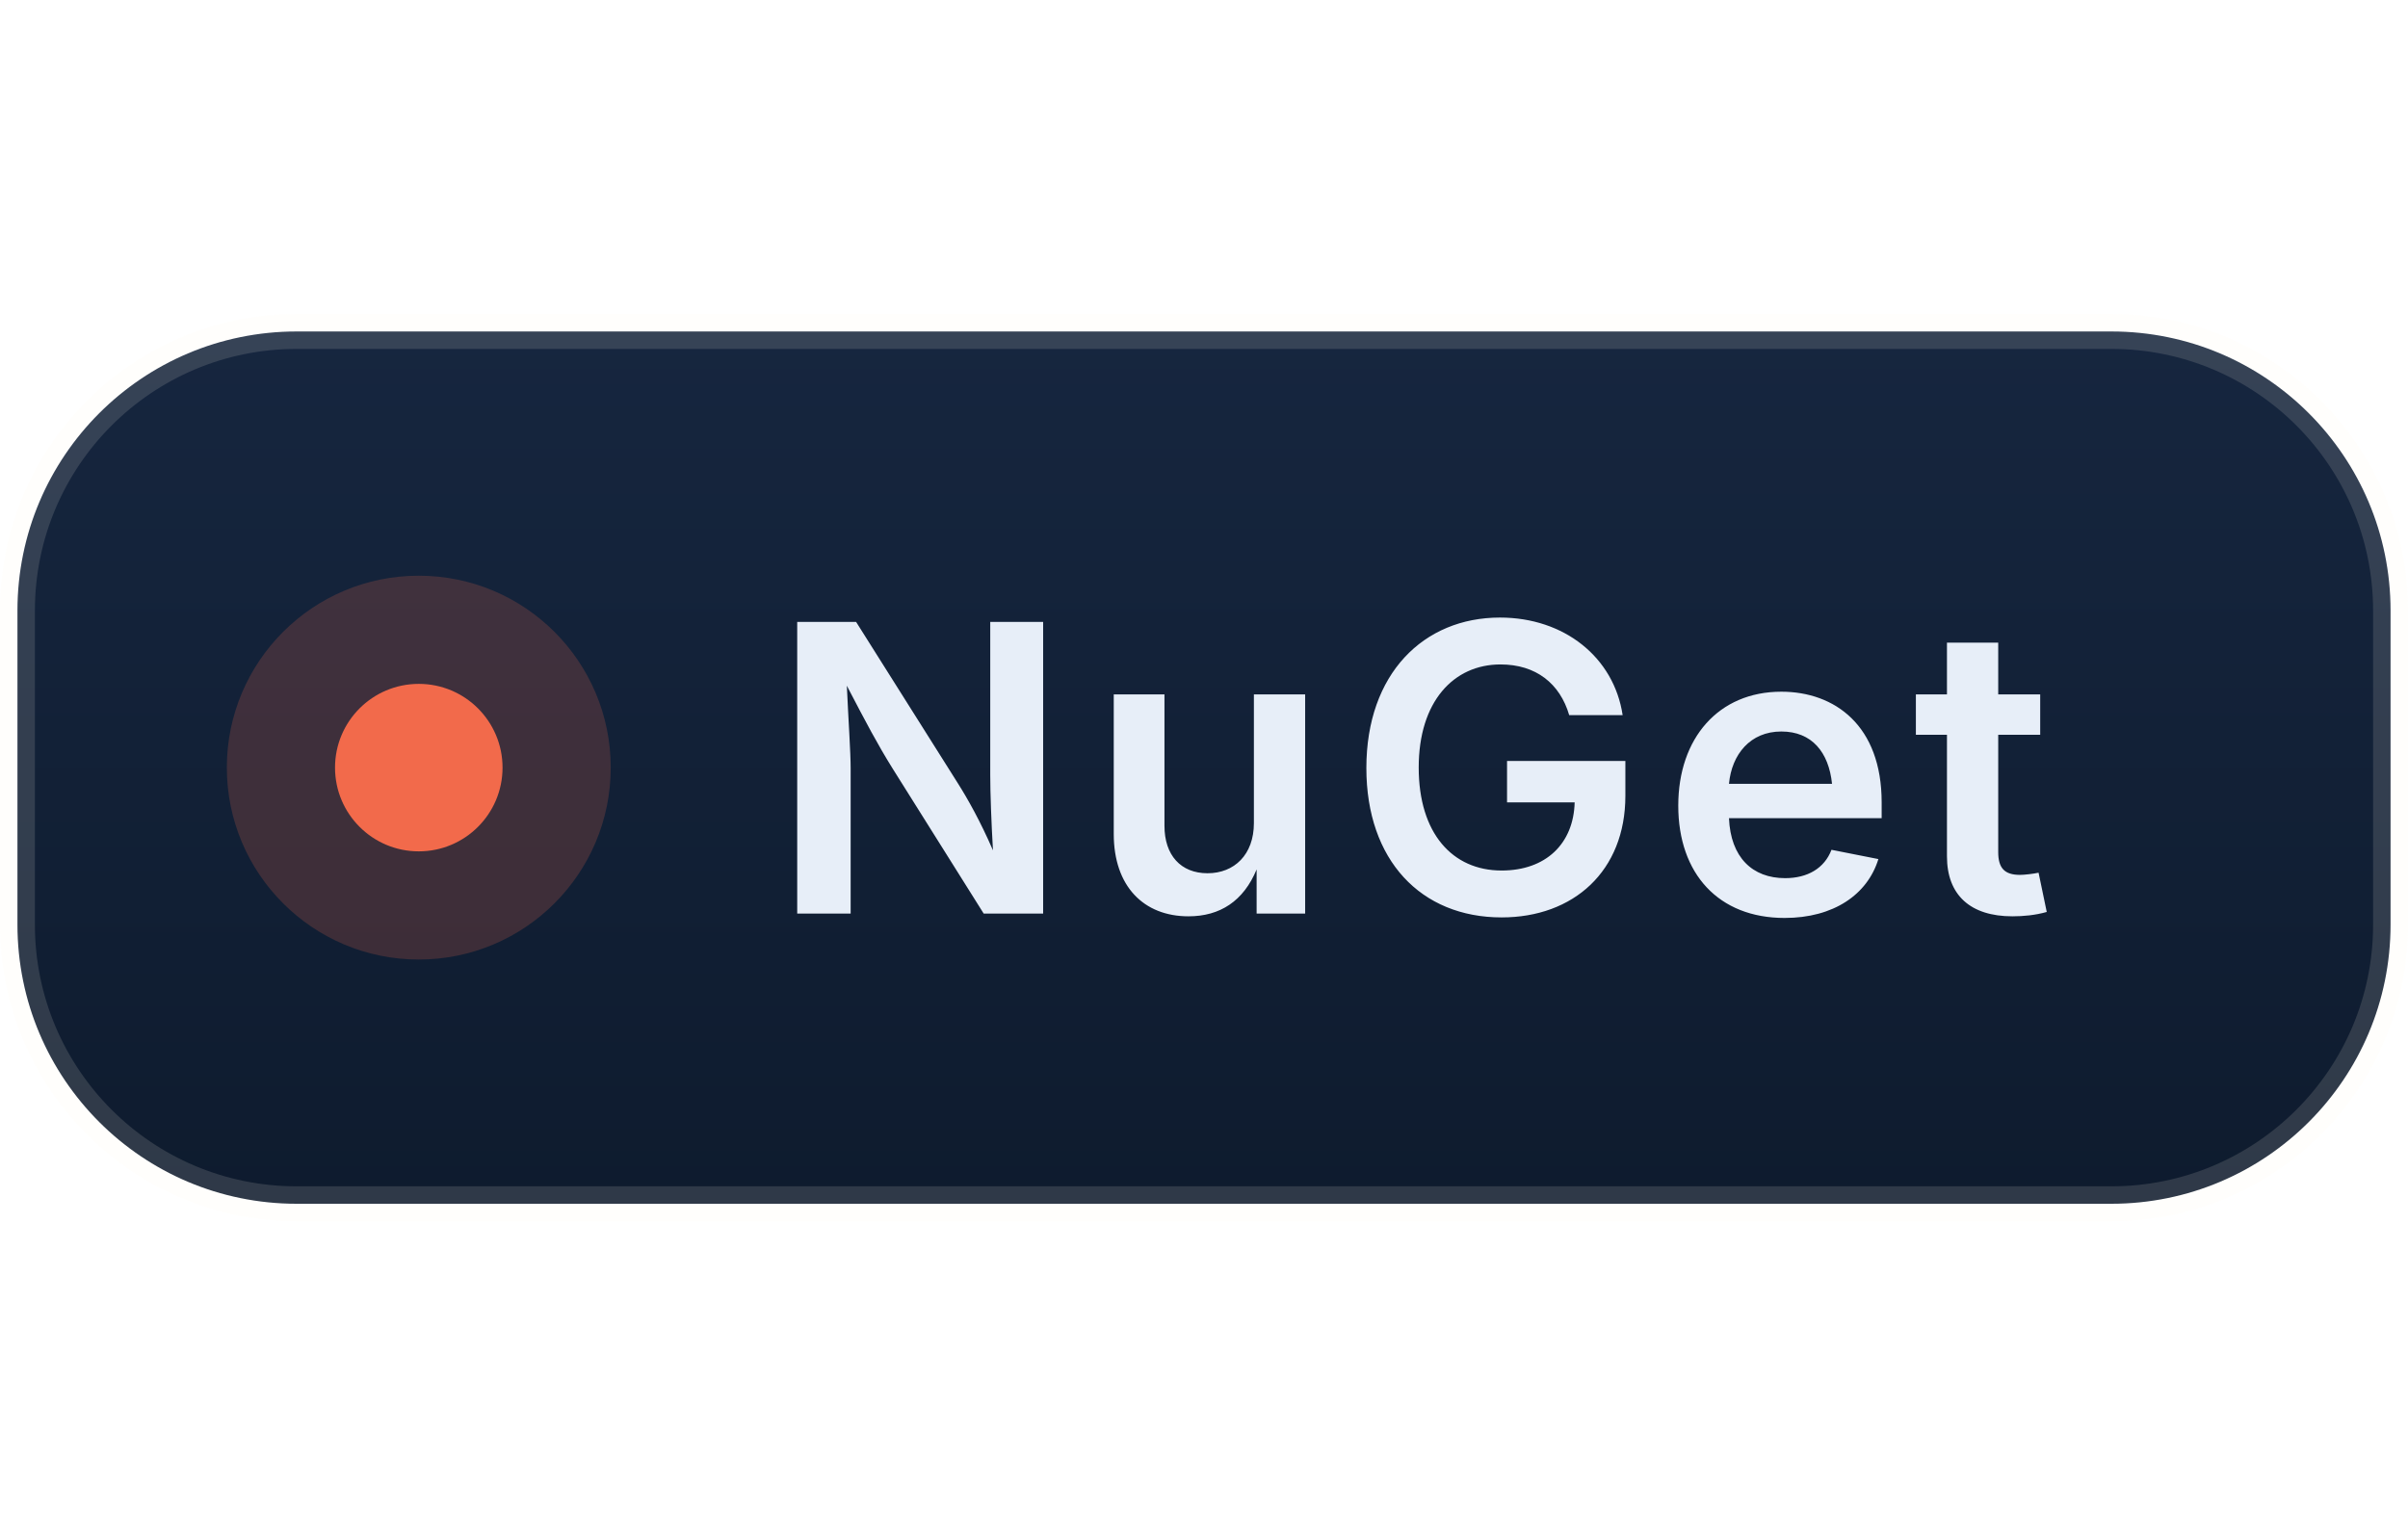
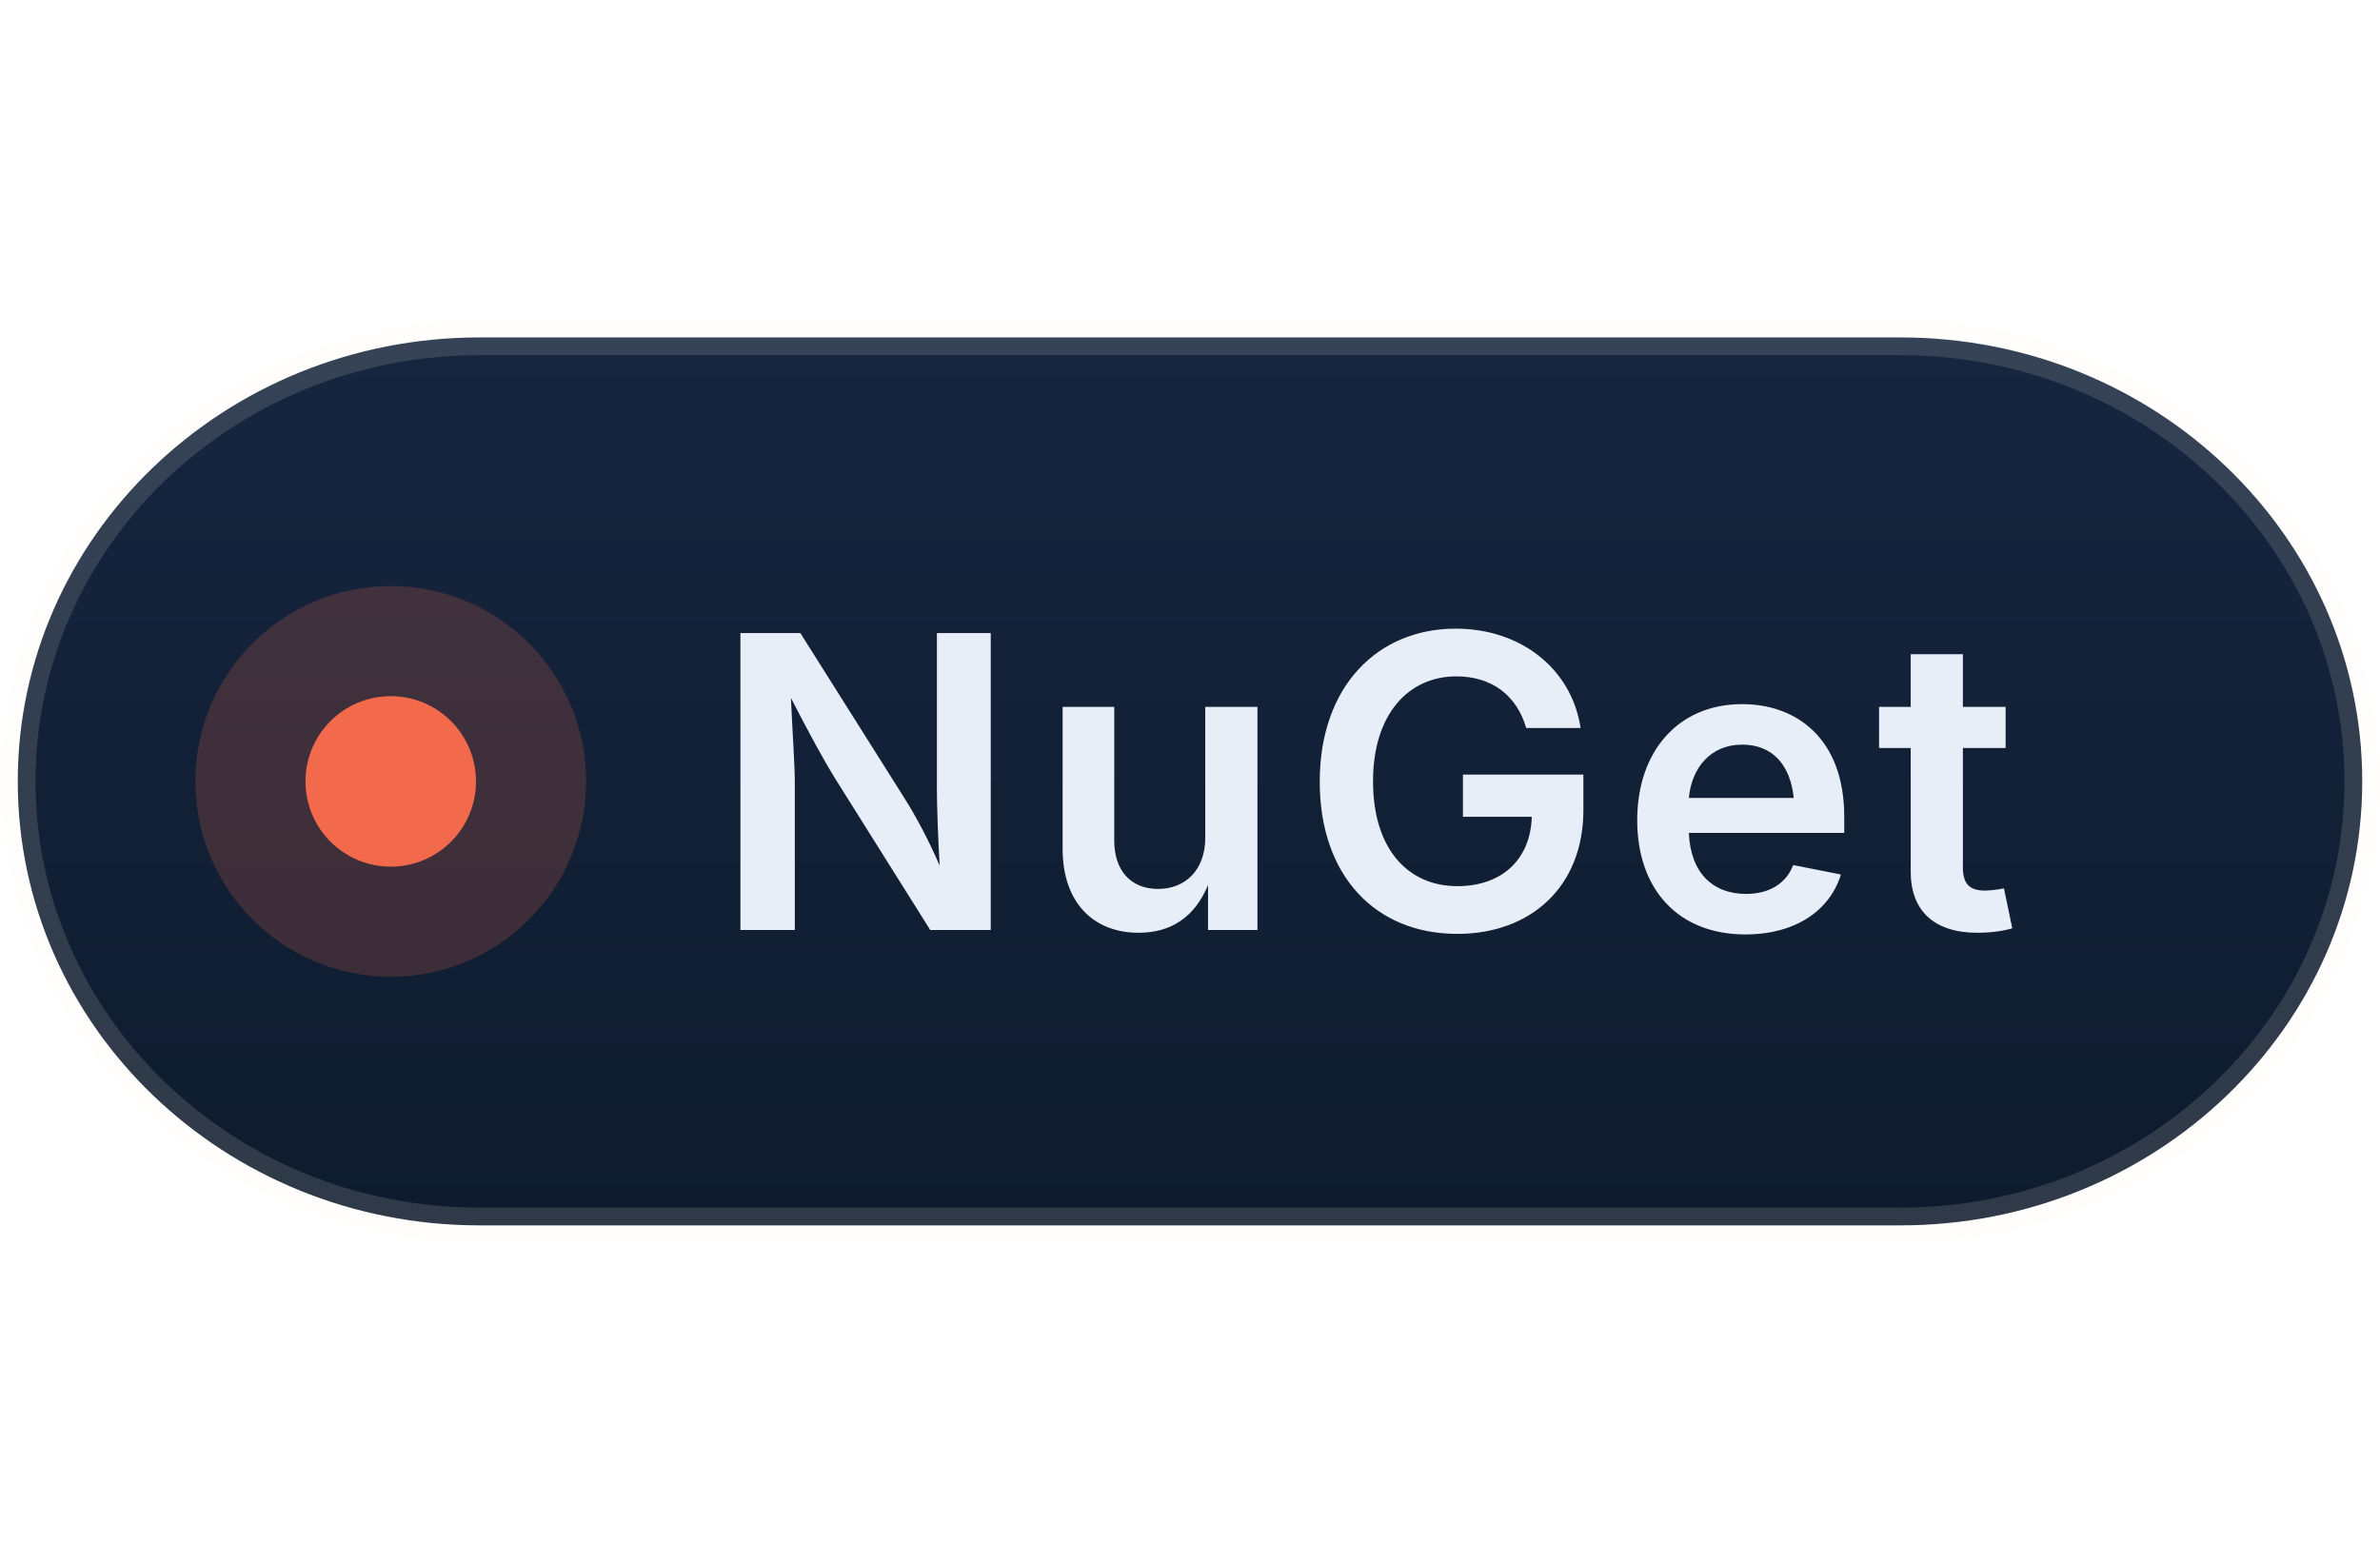
- <svg xmlns="http://www.w3.org/2000/svg" width="69" height="44" viewBox="0 0 69 44" role="img" aria-label="NuGet">
+ <svg xmlns="http://www.w3.org/2000/svg" width="67" height="44" viewBox="0 0 67 44" role="img" aria-label="NuGet">
  <defs>
    <linearGradient id="face" x1="0" y1="0" x2="0" y2="1">
      <stop offset="0" stop-color="#16263f" />
      <stop offset="1" stop-color="#0e1b2e" />
    </linearGradient>
  </defs>
-   <rect x="0.5" y="9.5" width="68" height="25" rx="8" fill="url(#face)" stroke="rgba(251, 243, 228, 0.14)" stroke-width="1" />
-   <circle cx="12" cy="22" r="5.5" fill="rgba(242, 106, 75, 0.2)" />
-   <circle cx="12" cy="22" r="2.4" fill="#f26a4b" />
-   <text x="22" y="22" dominant-baseline="central" font-family="Segoe UI, Inter, -apple-system, BlinkMacSystemFont, Helvetica, Arial, sans-serif" font-size="11.5" font-weight="600" letter-spacing="0.4" fill="#e7eef8">NuGet</text>
+   <rect x="0.5" y="9.5" width="66" height="25" rx="13" fill="url(#face)" stroke="rgba(251, 243, 228, 0.14)" stroke-width="1" />
+   <circle cx="11" cy="22" r="5.5" fill="rgba(242, 106, 75, 0.2)" />
+   <circle cx="11" cy="22" r="2.4" fill="#f26a4b" />
+   <text x="20" y="22" dominant-baseline="central" font-family="Segoe UI, Inter, -apple-system, BlinkMacSystemFont, Helvetica, Arial, sans-serif" font-size="11.5" font-weight="600" letter-spacing="0.4" fill="#e7eef8">NuGet</text>
</svg>
